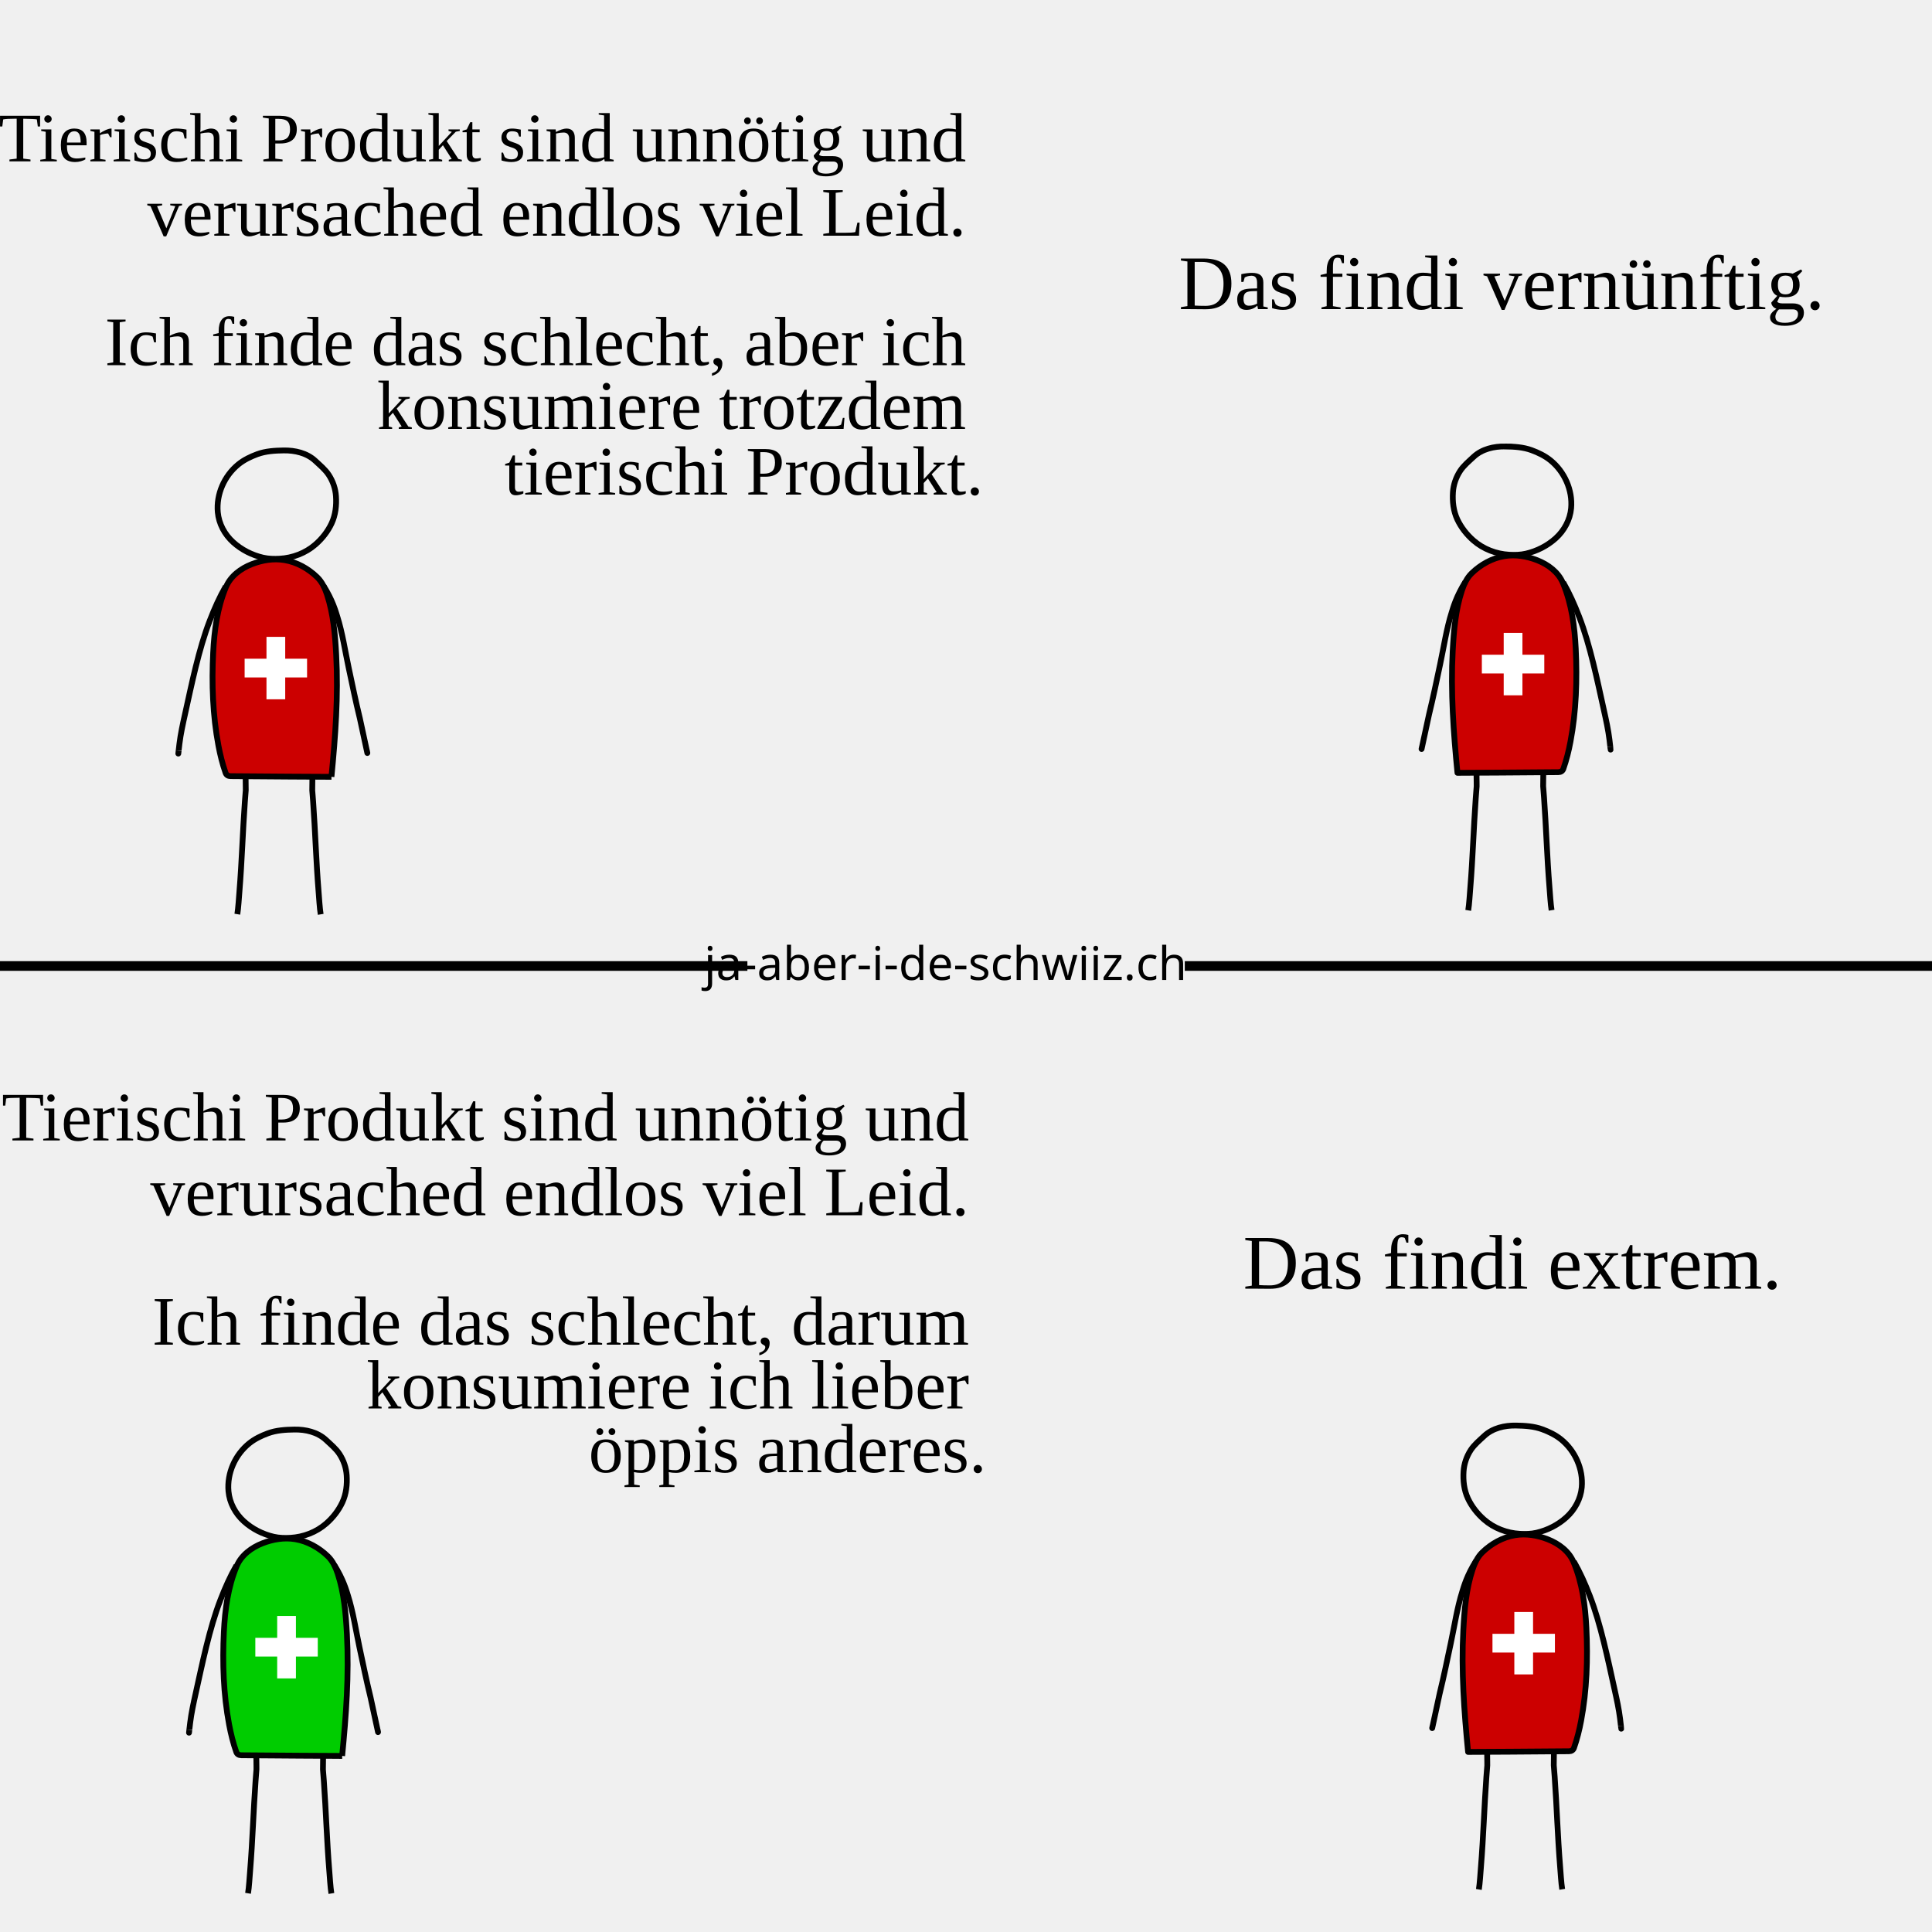
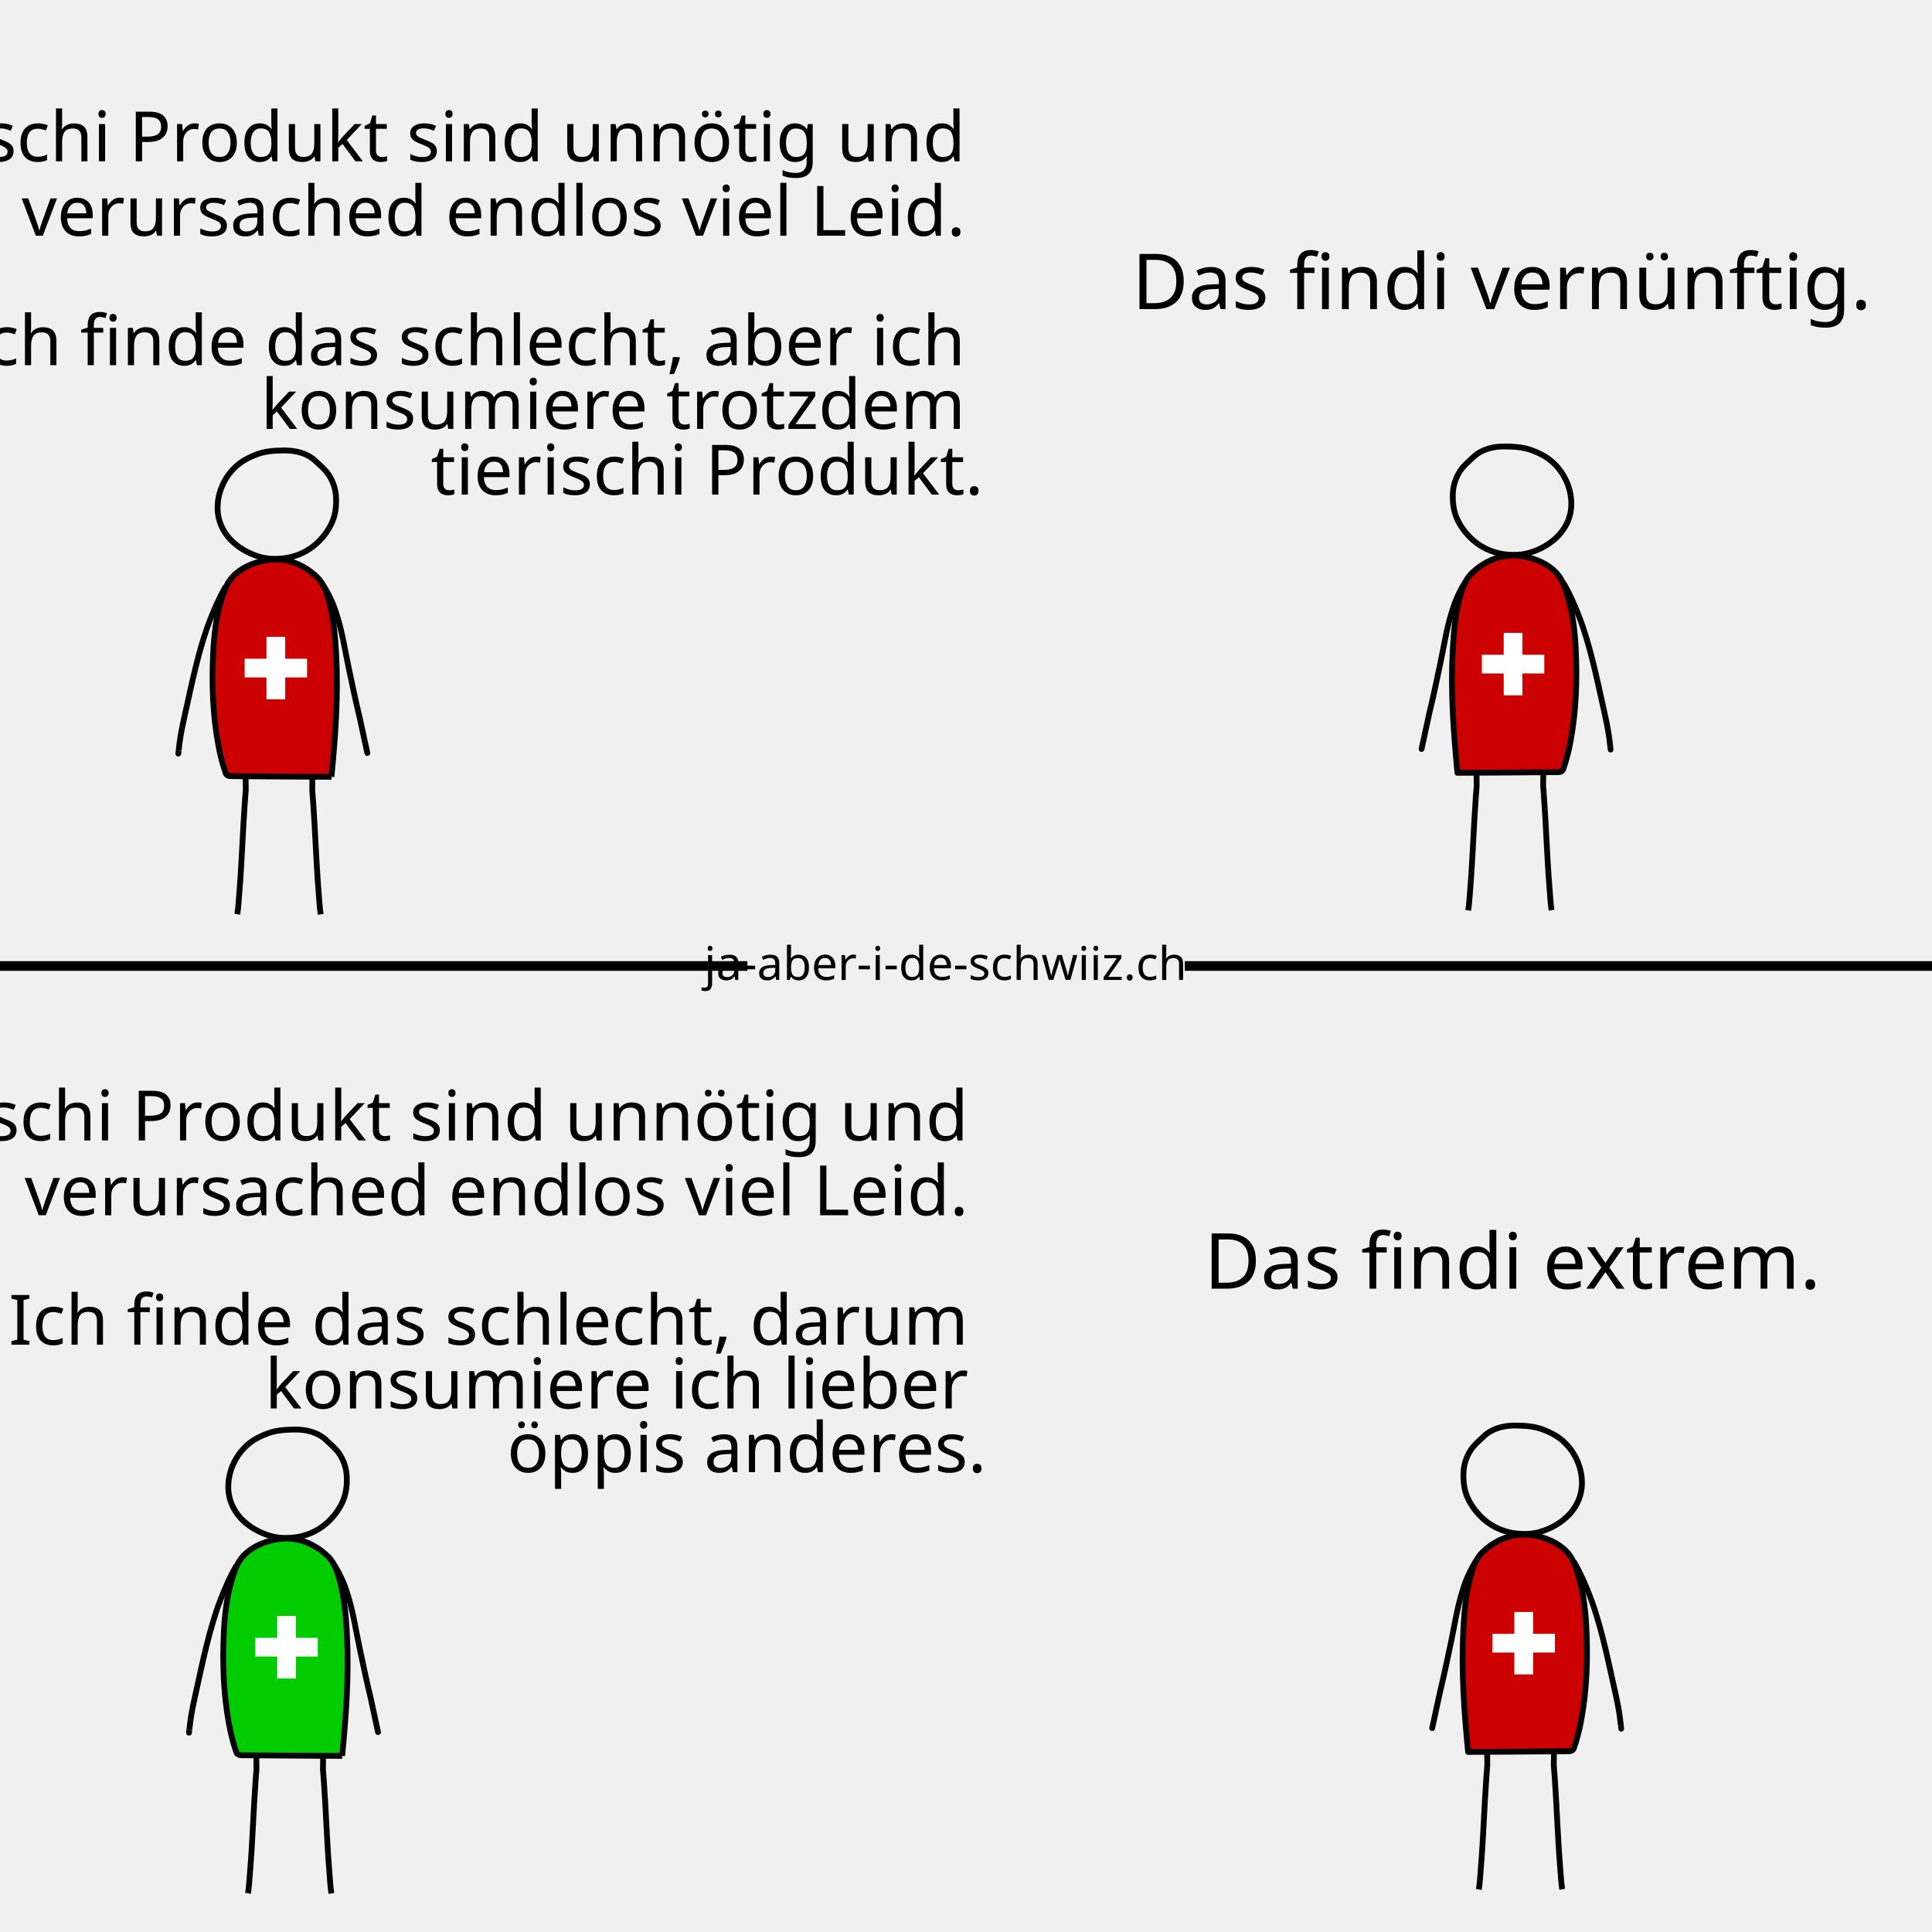
<svg xmlns="http://www.w3.org/2000/svg" width="1e3" height="1e3" version="1.1" viewBox="0 0 1e3 1e3" id="svg120">
  <defs id="defs124" />
+   <style id="style2">text {
+   font-family:'MJ Handwriting';
+   }</style>
  <text x="510.61" y="596" style="fill:#000000;font-size:36px;line-height:1" id="text14">
    <tspan x="510.61" y="590.286" style="text-align:end;text-anchor:end" id="tspan2">Tierischi Produkt sind unnötig und</tspan>
    <tspan x="510.61" y="629" style="text-align:end;text-anchor:end" id="tspan4">verursached endlos viel Leid.</tspan>
    <tspan x="510.61" y="662" style="text-align:end;text-anchor:end" id="tspan6" />
    <tspan x="510.61" y="696" style="text-align:end;text-anchor:end" id="tspan8">Ich finde das schlecht, darum</tspan>
    <tspan x="510.61" y="729" style="text-align:end;text-anchor:end" id="tspan10">konsumiere ich lieber</tspan>
    <tspan x="510.61" y="762" style="text-align:end;text-anchor:end" id="tspan12">öppis anderes.</tspan>
  </text>
  <g transform="translate(-119.76 -2.4241)" id="g42">
    <g stroke="#000" stroke-width="3" id="g38">
      <path d="m266.56 235.57c-4.601 0.072-9.322 0.347-13.651 1.946-3.473 1.283-6.865 2.905-9.761 5.258-7.249 5.891-11.497 15.402-10.66 24.778 0.532 5.956 3.554 11.535 7.973 15.533 4.34 3.928 9.74 6.66 15.405 7.97 2.842 0.657 5.796 0.714 8.696 0.551 6.747-0.378 13.394-2.919 18.5-7.382 3.469-3.032 6.385-6.75 8.338-10.918 2.038-4.348 2.569-9.278 2.257-14.033-0.256-3.909-1.56-7.712-3.7-10.998-1.845-2.833-4.5-4.981-6.957-7.289-4.372-4.107-10.598-5.519-16.442-5.417z" fill="none" id="path24" />
      <path d="m291.32 404.5c2.051-20.927 3.583-41.997 2.461-63.015-0.564-10.562-1.449-21.267-4.773-31.368-1.074-3.263-2.539-6.476-5.046-8.916-4.619-4.494-10.554-7.806-16.91-8.869-5.706-0.955-11.635 0.028-16.978 2.115-5.64 2.203-10.984 6.125-13.379 11.887-4.462 10.733-6.031 22.425-6.596 33.949-0.787 16.048-0.252 32.255 2.723 48.046 0.9 4.776 2.067 9.513 3.694 14.126 0.392 1.111 1.328 1.694 2.555 1.702 17.417 0.115 46.349 0.38 52.25 0.344 3.3e-4 0-6e-4 -8e-4 -6e-4 -8e-4z" fill="#c00" id="path26" />
      <g fill="none" id="g36">
        <path d="m246.89 404.7c0.091 9.775 0.24 3.927-0.391 12.763-1.101 15.421-1.549 30.884-2.8 46.299-0.247 3.044-0.592 8.838-1.094 11.85" id="path28" />
        <path d="m236.58 305.95c-3.223 5.62-5.771 11.352-8.245 17.734-5.722 14.756-9.396 33.026-12.83 48.483-1.109 4.992-2.251 10.168-2.865 15.238-0.164 1.353-0.919 7.929-0.404 3.647" id="path30" />
        <path d="m287.2 305.6c4.757 7.588 6.343 13.436 7.085 15.778 2.725 8.605 4.097 18.002 5.983 26.828 1.949 9.12 3.528 16.931 5.742 25.994 0.279 1.143 5.133 23.973 3.647 16.735" id="path32" />
        <path d="m281.46 404.78c-0.091 9.775-0.24 3.927 0.391 12.763 1.101 15.421 1.549 30.884 2.8 46.299 0.247 3.044 0.592 8.838 1.094 11.85" id="path34" />
      </g>
    </g>
    <path class="nostroke" d="m257.69 332.06h9.696v11.312h11.312v9.696h-11.312v11.312h-9.696v-11.312h-11.312v-9.696h11.312z" fill="white" id="path40" />
  </g>
  <g transform="matrix(-1 0 0 1 1045.7 -4.4859)" id="g62">
    <g stroke="#000" stroke-width="3" id="g58">
      <path d="m266.56 235.57c-4.601 0.072-9.322 0.347-13.651 1.946-3.473 1.283-6.865 2.905-9.761 5.258-7.249 5.891-11.497 15.402-10.66 24.778 0.532 5.956 3.554 11.535 7.973 15.533 4.34 3.928 9.74 6.66 15.405 7.97 2.842 0.657 5.796 0.714 8.696 0.551 6.747-0.378 13.394-2.919 18.5-7.382 3.469-3.032 6.385-6.75 8.338-10.918 2.038-4.348 2.569-9.278 2.257-14.033-0.256-3.909-1.56-7.712-3.7-10.998-1.845-2.833-4.5-4.981-6.957-7.289-4.372-4.107-10.598-5.519-16.442-5.417z" fill="none" id="path44" />
      <path d="m291.32 404.5c2.051-20.927 3.583-41.997 2.461-63.015-0.564-10.562-1.449-21.267-4.773-31.368-1.074-3.263-2.539-6.476-5.046-8.916-4.619-4.494-10.554-7.806-16.91-8.869-5.706-0.955-11.635 0.028-16.978 2.115-5.64 2.203-10.984 6.125-13.379 11.887-4.462 10.733-6.031 22.425-6.596 33.949-0.787 16.048-0.252 32.255 2.723 48.046 0.9 4.776 2.067 9.513 3.694 14.126 0.392 1.111 1.328 1.694 2.555 1.702 17.417 0.115 46.349 0.38 52.25 0.344 3.3e-4 0-6e-4 -8e-4 -6e-4 -8e-4z" fill="#c00" id="path46" />
      <g fill="none" id="g56">
        <path d="m246.89 404.7c0.091 9.775 0.24 3.927-0.391 12.763-1.101 15.421-1.549 30.884-2.8 46.299-0.247 3.044-0.592 8.838-1.094 11.85" id="path48" />
        <path d="m236.58 305.95c-3.223 5.62-5.771 11.352-8.245 17.734-5.722 14.756-9.396 33.026-12.83 48.483-1.109 4.992-2.251 10.168-2.865 15.238-0.164 1.353-0.919 7.929-0.404 3.647" id="path50" />
        <path d="m287.2 305.6c4.757 7.588 6.343 13.436 7.085 15.778 2.725 8.605 4.097 18.002 5.983 26.828 1.949 9.12 3.528 16.931 5.742 25.994 0.279 1.143 5.133 23.973 3.647 16.735" id="path52" />
        <path d="m281.46 404.78c-0.091 9.775-0.24 3.927 0.391 12.763 1.101 15.421 1.549 30.884 2.8 46.299 0.247 3.044 0.592 8.838 1.094 11.85" id="path54" />
      </g>
    </g>
    <path class="nostroke" d="m257.69 332.06h9.696v11.312h11.312v9.696h-11.312v11.312h-9.696v-11.312h-11.312v-9.696h11.312z" fill="white" id="path60" />
  </g>
  <text x="777.279" y="160" fill="#000000" font-size="40px" text-anchor="middle" style="line-height:1" id="text64">Das findi vernünftig.</text>
  <text x="509.072" y="89" style="fill:#000000;font-size:36px;line-height:1" id="text76">
    <tspan x="509.072" y="83.505" style="text-align:end;text-anchor:end" id="tspan66">Tierischi Produkt sind unnötig und</tspan>
    <tspan x="509.072" y="122" style="text-align:end;text-anchor:end" id="tspan68">verursached endlos viel Leid.</tspan>
    <tspan x="509.072" y="189" style="text-align:end;text-anchor:end" id="tspan70">Ich finde das schlecht, aber ich</tspan>
    <tspan x="509.072" y="222" style="text-align:end;text-anchor:end" id="tspan72">konsumiere trotzdem</tspan>
    <tspan x="509.072" y="256" style="text-align:end;text-anchor:end" id="tspan74">tierischi Produkt.</tspan>
  </text>
  <g transform="translate(-114.22 504.36)" id="g96">
    <g stroke="#000" stroke-width="3" id="g92">
      <path d="m266.56 235.57c-4.601 0.072-9.322 0.347-13.651 1.946-3.473 1.283-6.865 2.905-9.761 5.258-7.249 5.891-11.497 15.402-10.66 24.778 0.532 5.956 3.554 11.535 7.973 15.533 4.34 3.928 9.74 6.66 15.405 7.97 2.842 0.657 5.796 0.714 8.696 0.551 6.747-0.378 13.394-2.919 18.5-7.382 3.469-3.032 6.385-6.75 8.338-10.918 2.038-4.348 2.569-9.278 2.257-14.033-0.256-3.909-1.56-7.712-3.7-10.998-1.845-2.833-4.5-4.981-6.957-7.289-4.372-4.107-10.598-5.519-16.442-5.417z" fill="none" id="path78" />
      <path d="m291.32 404.5c2.051-20.927 3.583-41.997 2.461-63.015-0.564-10.562-1.449-21.267-4.773-31.368-1.074-3.263-2.539-6.476-5.046-8.916-4.619-4.494-10.554-7.806-16.91-8.869-5.706-0.955-11.635 0.028-16.978 2.115-5.64 2.203-10.984 6.125-13.379 11.887-4.462 10.733-6.031 22.425-6.596 33.949-0.787 16.048-0.252 32.255 2.723 48.046 0.9 4.776 2.067 9.513 3.694 14.126 0.392 1.111 1.328 1.694 2.555 1.702 17.417 0.115 46.349 0.38 52.25 0.344 3.3e-4 0-6e-4 -8e-4 -6e-4 -8e-4z" fill="#0c0" id="path80" />
      <g fill="none" id="g90">
        <path d="m246.89 404.7c0.091 9.775 0.24 3.927-0.391 12.763-1.101 15.421-1.549 30.884-2.8 46.299-0.247 3.044-0.592 8.838-1.094 11.85" id="path82" />
        <path d="m236.58 305.95c-3.223 5.62-5.771 11.352-8.245 17.734-5.722 14.756-9.396 33.026-12.83 48.483-1.109 4.992-2.251 10.168-2.865 15.238-0.164 1.353-0.919 7.929-0.404 3.647" id="path84" />
        <path d="m287.2 305.6c4.757 7.588 6.343 13.436 7.085 15.778 2.725 8.605 4.097 18.002 5.983 26.828 1.949 9.12 3.528 16.931 5.742 25.994 0.279 1.143 5.133 23.973 3.647 16.735" id="path86" />
        <path d="m281.46 404.78c-0.091 9.775-0.24 3.927 0.391 12.763 1.101 15.421 1.549 30.884 2.8 46.299 0.247 3.044 0.592 8.838 1.094 11.85" id="path88" />
      </g>
    </g>
    <path class="nostroke" d="m257.69 332.06h9.696v11.312h11.312v9.696h-11.312v11.312h-9.696v-11.312h-11.312v-9.696h11.312z" fill="white" id="path94" />
  </g>
  <g transform="matrix(-1 0 0 1 1051.2 502.29)" id="g116">
    <g stroke="#000" stroke-width="3" id="g112">
      <path d="m266.56 235.57c-4.601 0.072-9.322 0.347-13.651 1.946-3.473 1.283-6.865 2.905-9.761 5.258-7.249 5.891-11.497 15.402-10.66 24.778 0.532 5.956 3.554 11.535 7.973 15.533 4.34 3.928 9.74 6.66 15.405 7.97 2.842 0.657 5.796 0.714 8.696 0.551 6.747-0.378 13.394-2.919 18.5-7.382 3.469-3.032 6.385-6.75 8.338-10.918 2.038-4.348 2.569-9.278 2.257-14.033-0.256-3.909-1.56-7.712-3.7-10.998-1.845-2.833-4.5-4.981-6.957-7.289-4.372-4.107-10.598-5.519-16.442-5.417z" fill="none" id="path98" />
      <path d="m291.32 404.5c2.051-20.927 3.583-41.997 2.461-63.015-0.564-10.562-1.449-21.267-4.773-31.368-1.074-3.263-2.539-6.476-5.046-8.916-4.619-4.494-10.554-7.806-16.91-8.869-5.706-0.955-11.635 0.028-16.978 2.115-5.64 2.203-10.984 6.125-13.379 11.887-4.462 10.733-6.031 22.425-6.596 33.949-0.787 16.048-0.252 32.255 2.723 48.046 0.9 4.776 2.067 9.513 3.694 14.126 0.392 1.111 1.328 1.694 2.555 1.702 17.417 0.115 46.349 0.38 52.25 0.344 3.3e-4 0-6e-4 -8e-4 -6e-4 -8e-4z" fill="#c00" id="path100" />
      <g fill="none" id="g110">
        <path d="m246.89 404.7c0.091 9.775 0.24 3.927-0.391 12.763-1.101 15.421-1.549 30.884-2.8 46.299-0.247 3.044-0.592 8.838-1.094 11.85" id="path102" />
        <path d="m236.58 305.95c-3.223 5.62-5.771 11.352-8.245 17.734-5.722 14.756-9.396 33.026-12.83 48.483-1.109 4.992-2.251 10.168-2.865 15.238-0.164 1.353-0.919 7.929-0.404 3.647" id="path104" />
        <path d="m287.2 305.6c4.757 7.588 6.343 13.436 7.085 15.778 2.725 8.605 4.097 18.002 5.983 26.828 1.949 9.12 3.528 16.931 5.742 25.994 0.279 1.143 5.133 23.973 3.647 16.735" id="path106" />
        <path d="m281.46 404.78c-0.091 9.775-0.24 3.927 0.391 12.763 1.101 15.421 1.549 30.884 2.8 46.299 0.247 3.044 0.592 8.838 1.094 11.85" id="path108" />
      </g>
    </g>
    <path class="nostroke" d="m257.69 332.06h9.696v11.312h11.312v9.696h-11.312v11.312h-9.696v-11.312h-11.312v-9.696h11.312z" fill="white" id="path114" />
  </g>
  <text x="782.817" y="667" fill="#000000" font-size="40px" text-anchor="middle" style="line-height:1" id="text118">Das findi extrem.</text>
  <g id="g1113">
    <g fill="none" stroke="#000000" stroke-width="5px" id="g1097">
      <path d="M 0,500 H 386.849" id="path1089" />
      <path d="M 613.242,500 H 1000" id="path1091" />
    </g>
  </g>
-   <text xml:space="preserve" style="font-size:24px;line-height:1.25;font-family:'MJ Handwriting';-inkscape-font-specification:'MJ Handwriting';text-align:center;text-anchor:middle;" x="498.738" y="507.216" id="text1495">
+   <text xml:space="preserve" style="font-size:24px;line-height:1.25;text-align:center;text-anchor:middle;" x="498.738" y="507.216" id="text1495">
    <tspan id="tspan1493" x="498.738" y="507.216">ja-aber-i-de-schwiiz.ch</tspan>
  </text>
</svg>
